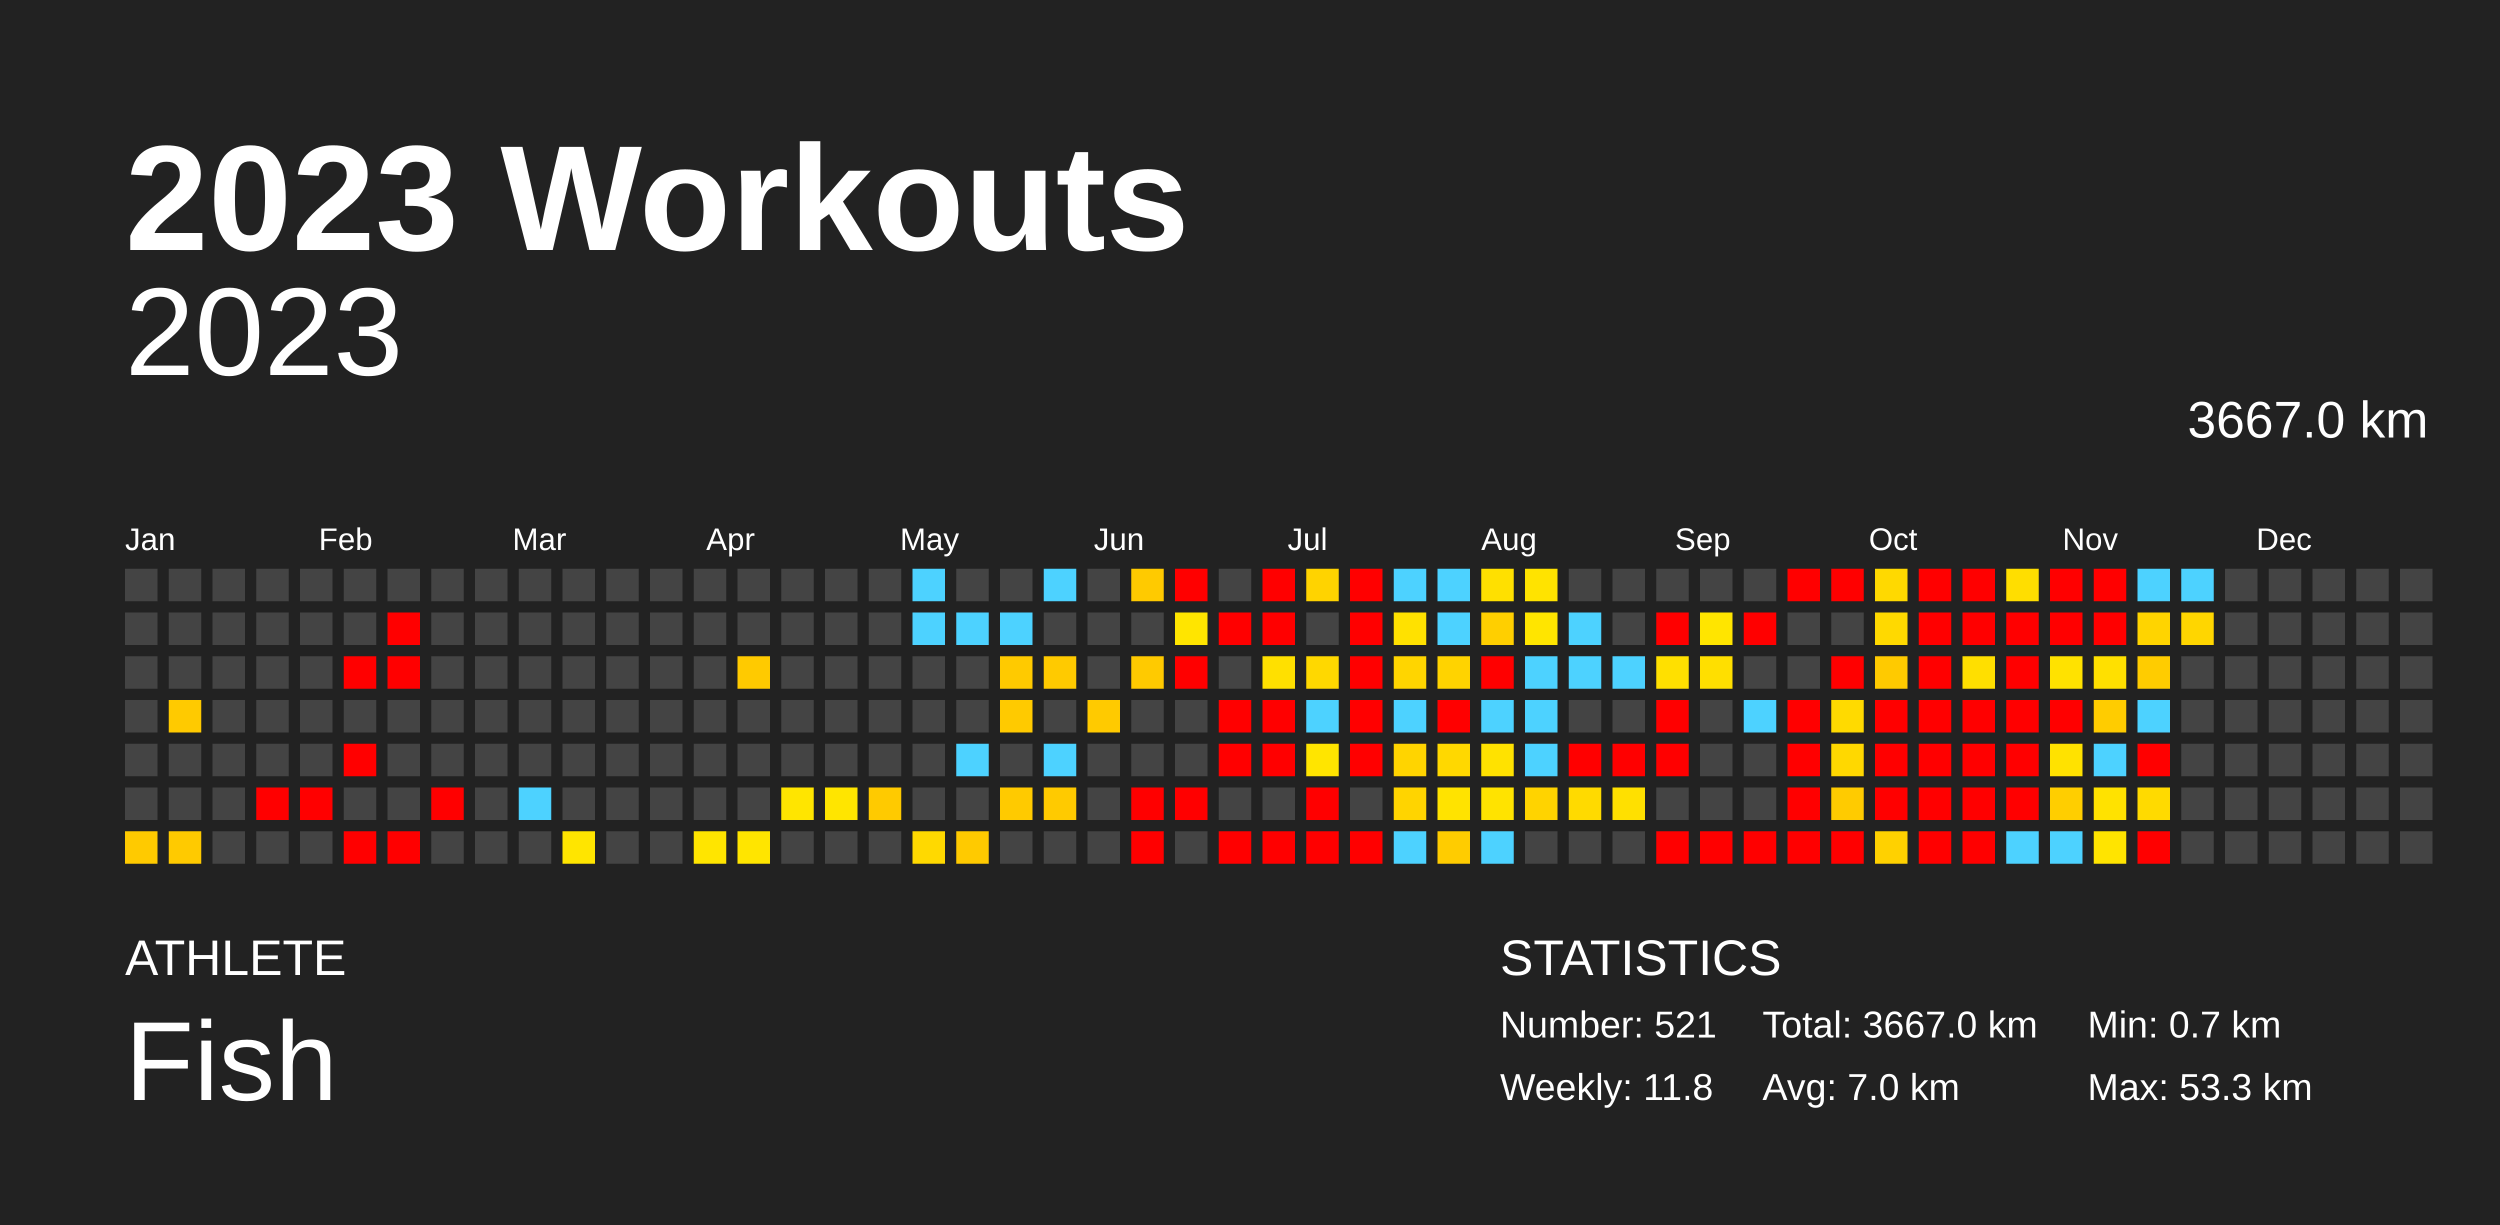
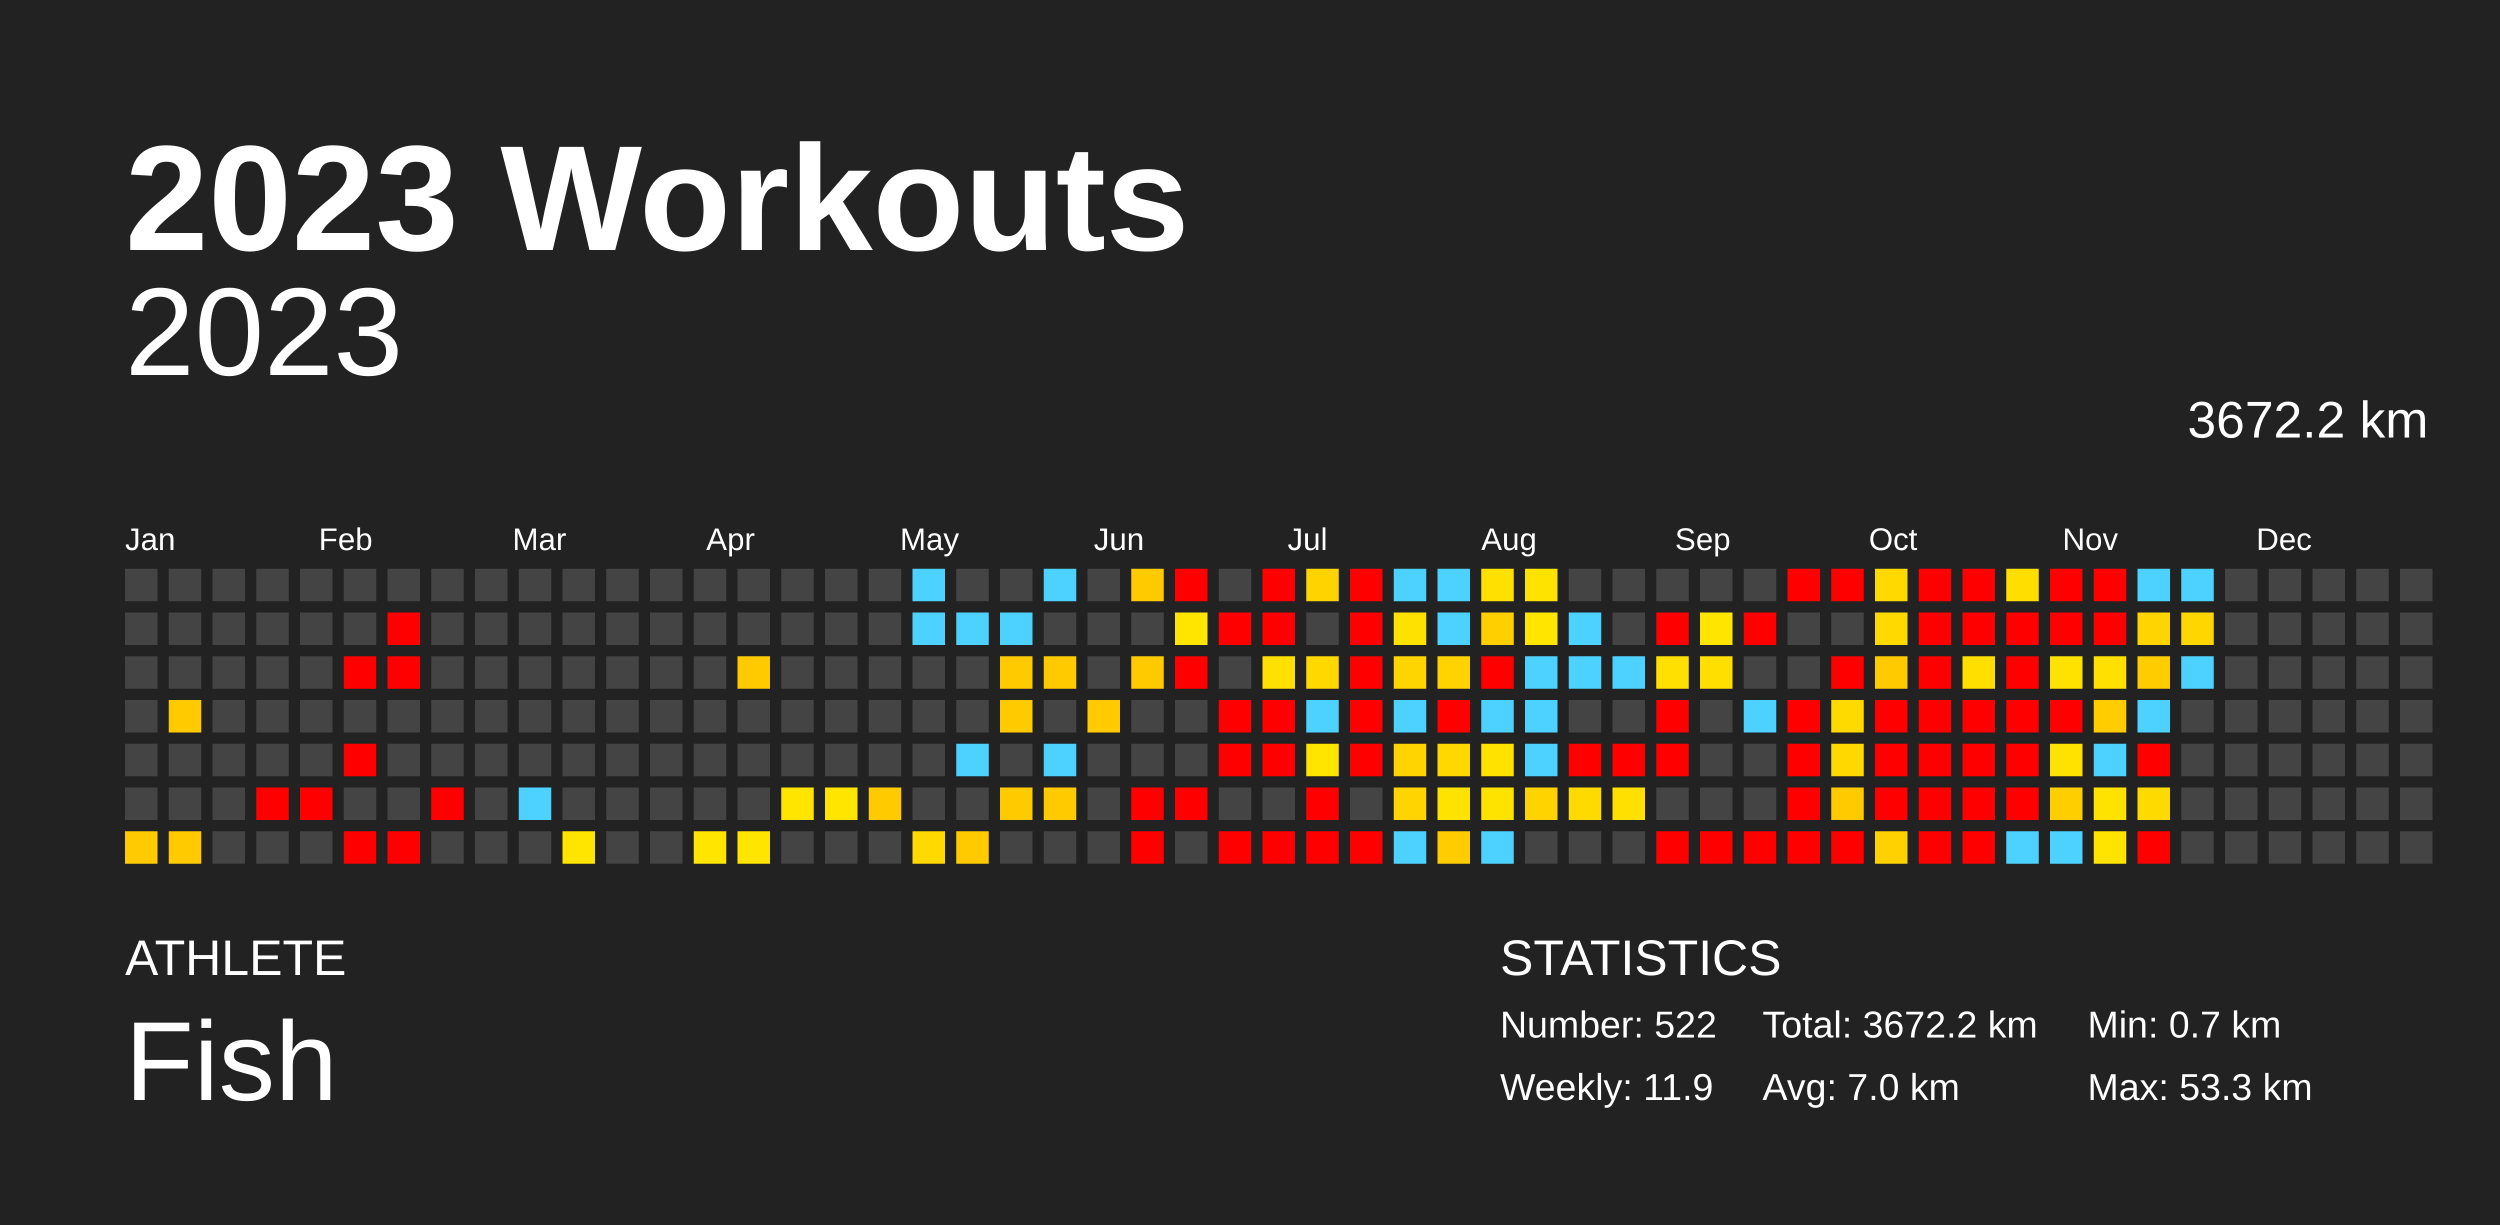
<svg xmlns="http://www.w3.org/2000/svg" baseProfile="full" height="98mm" version="1.1" viewBox="0,0,200,98" width="200mm">
  <defs />
  <rect fill="#222222" height="98" width="200" x="0" y="0" />
  <text fill="#FFFFFF" style="font-size:12px; font-family:Arial; font-weight:bold;" x="10" y="20">2023 Workouts</text>
  <text fill="#FFFFFF" style="font-size:4px; font-family:Arial" x="10" y="78">ATHLETE</text>
  <text fill="#FFFFFF" style="font-size:9px; font-family:Arial" x="10" y="88">Fish</text>
  <text fill="#FFFFFF" style="font-size:4px; font-family:Arial" x="120" y="78">STATISTICS</text>
-   <text fill="#FFFFFF" style="font-size:3px; font-family:Arial" x="120" y="83">Number: 521</text>
-   <text fill="#FFFFFF" style="font-size:3px; font-family:Arial" x="120" y="88">Weekly: 11.8</text>
-   <text fill="#FFFFFF" style="font-size:3px; font-family:Arial" x="141" y="83">Total: 3667.0 km</text>
+   <text fill="#FFFFFF" style="font-size:3px; font-family:Arial" x="120" y="83">Number: 522</text>
+   <text fill="#FFFFFF" style="font-size:3px; font-family:Arial" x="120" y="88">Weekly: 11.9</text>
+   <text fill="#FFFFFF" style="font-size:3px; font-family:Arial" x="141" y="83">Total: 3672.2 km</text>
  <text fill="#FFFFFF" style="font-size:3px; font-family:Arial" x="141" y="88">Avg: 7.0 km</text>
  <text fill="#FFFFFF" style="font-size:3px; font-family:Arial" x="167" y="83">Min: 0.7 km</text>
  <text fill="#FFFFFF" style="font-size:3px; font-family:Arial" x="167" y="88">Max: 53.3 km</text>
  <text alignment-baseline="hanging" fill="#FFFFFF" style="font-size:10.0px; font-family:Arial;" x="10" y="30">2023</text>
-   <text alignment-baseline="hanging" fill="#FFFFFF" style="font-size:4.125px; font-family:Arial;" x="175" y="35">3667.0 km</text>
+   <text alignment-baseline="hanging" fill="#FFFFFF" style="font-size:4.125px; font-family:Arial;" x="175" y="35">3672.2 km</text>
  <text fill="#FFFFFF" style="font-size:2.5px; font-family:Arial" x="10.0" y="44">Jan</text>
  <text fill="#FFFFFF" style="font-size:2.5px; font-family:Arial" x="25.5" y="44">Feb</text>
  <text fill="#FFFFFF" style="font-size:2.5px; font-family:Arial" x="41.0" y="44">Mar</text>
  <text fill="#FFFFFF" style="font-size:2.5px; font-family:Arial" x="56.5" y="44">Apr</text>
  <text fill="#FFFFFF" style="font-size:2.5px; font-family:Arial" x="72.0" y="44">May</text>
  <text fill="#FFFFFF" style="font-size:2.5px; font-family:Arial" x="87.5" y="44">Jun</text>
  <text fill="#FFFFFF" style="font-size:2.5px; font-family:Arial" x="103.0" y="44">Jul</text>
  <text fill="#FFFFFF" style="font-size:2.5px; font-family:Arial" x="118.5" y="44">Aug</text>
  <text fill="#FFFFFF" style="font-size:2.5px; font-family:Arial" x="134.0" y="44">Sep</text>
  <text fill="#FFFFFF" style="font-size:2.5px; font-family:Arial" x="149.5" y="44">Oct</text>
  <text fill="#FFFFFF" style="font-size:2.5px; font-family:Arial" x="165.0" y="44">Nov</text>
  <text fill="#FFFFFF" style="font-size:2.5px; font-family:Arial" x="180.5" y="44">Dec</text>
  <rect fill="#444444" height="2.6" width="2.6" x="10.0" y="45.5" />
  <rect fill="#444444" height="2.6" width="2.6" x="10.0" y="49.0" />
  <rect fill="#444444" height="2.6" width="2.6" x="10.0" y="52.5" />
  <rect fill="#444444" height="2.6" width="2.6" x="10.0" y="56.0" />
  <rect fill="#444444" height="2.6" width="2.6" x="10.0" y="59.5" />
  <rect fill="#444444" height="2.6" width="2.6" x="10.0" y="63.0" />
  <rect fill="#ffca00" height="2.6" width="2.6" x="10.0" y="66.5" />
  <rect fill="#444444" height="2.6" width="2.6" x="13.5" y="45.5" />
  <rect fill="#444444" height="2.6" width="2.6" x="13.5" y="49.0" />
  <rect fill="#444444" height="2.6" width="2.6" x="13.5" y="52.5" />
  <rect fill="#ffca00" height="2.6" width="2.6" x="13.5" y="56.0" />
  <rect fill="#444444" height="2.6" width="2.6" x="13.5" y="59.5" />
  <rect fill="#444444" height="2.6" width="2.6" x="13.5" y="63.0" />
  <rect fill="#ffca00" height="2.6" width="2.6" x="13.5" y="66.5" />
  <rect fill="#444444" height="2.6" width="2.6" x="17.0" y="45.5" />
  <rect fill="#444444" height="2.6" width="2.6" x="17.0" y="49.0" />
  <rect fill="#444444" height="2.6" width="2.6" x="17.0" y="52.5" />
  <rect fill="#444444" height="2.6" width="2.6" x="17.0" y="56.0" />
  <rect fill="#444444" height="2.6" width="2.6" x="17.0" y="59.5" />
  <rect fill="#444444" height="2.6" width="2.6" x="17.0" y="63.0" />
  <rect fill="#444444" height="2.6" width="2.6" x="17.0" y="66.5" />
  <rect fill="#444444" height="2.6" width="2.6" x="20.5" y="45.5" />
  <rect fill="#444444" height="2.6" width="2.6" x="20.5" y="49.0" />
  <rect fill="#444444" height="2.6" width="2.6" x="20.5" y="52.5" />
  <rect fill="#444444" height="2.6" width="2.6" x="20.5" y="56.0" />
  <rect fill="#444444" height="2.6" width="2.6" x="20.5" y="59.5" />
  <rect fill="red" height="2.6" width="2.6" x="20.5" y="63.0" />
  <rect fill="#444444" height="2.6" width="2.6" x="20.5" y="66.5" />
  <rect fill="#444444" height="2.6" width="2.6" x="24.0" y="45.5" />
  <rect fill="#444444" height="2.6" width="2.6" x="24.0" y="49.0" />
  <rect fill="#444444" height="2.6" width="2.6" x="24.0" y="52.5" />
  <rect fill="#444444" height="2.6" width="2.6" x="24.0" y="56.0" />
  <rect fill="#444444" height="2.6" width="2.6" x="24.0" y="59.5" />
  <rect fill="red" height="2.6" width="2.6" x="24.0" y="63.0" />
  <rect fill="#444444" height="2.6" width="2.6" x="24.0" y="66.5" />
  <rect fill="#444444" height="2.6" width="2.6" x="27.5" y="45.5" />
  <rect fill="#444444" height="2.6" width="2.6" x="27.5" y="49.0" />
  <rect fill="red" height="2.6" width="2.6" x="27.5" y="52.5" />
  <rect fill="#444444" height="2.6" width="2.6" x="27.5" y="56.0" />
  <rect fill="red" height="2.6" width="2.6" x="27.5" y="59.5" />
  <rect fill="#444444" height="2.6" width="2.6" x="27.5" y="63.0" />
  <rect fill="red" height="2.6" width="2.6" x="27.5" y="66.5" />
  <rect fill="#444444" height="2.6" width="2.6" x="31.0" y="45.5" />
  <rect fill="red" height="2.6" width="2.6" x="31.0" y="49.0" />
  <rect fill="red" height="2.6" width="2.6" x="31.0" y="52.5" />
  <rect fill="#444444" height="2.6" width="2.6" x="31.0" y="56.0" />
  <rect fill="#444444" height="2.6" width="2.6" x="31.0" y="59.5" />
  <rect fill="#444444" height="2.6" width="2.6" x="31.0" y="63.0" />
  <rect fill="red" height="2.6" width="2.6" x="31.0" y="66.5" />
  <rect fill="#444444" height="2.6" width="2.6" x="34.5" y="45.5" />
  <rect fill="#444444" height="2.6" width="2.6" x="34.5" y="49.0" />
  <rect fill="#444444" height="2.6" width="2.6" x="34.5" y="52.5" />
  <rect fill="#444444" height="2.6" width="2.6" x="34.5" y="56.0" />
  <rect fill="#444444" height="2.6" width="2.6" x="34.5" y="59.5" />
  <rect fill="red" height="2.6" width="2.6" x="34.5" y="63.0" />
  <rect fill="#444444" height="2.6" width="2.6" x="34.5" y="66.5" />
  <rect fill="#444444" height="2.6" width="2.6" x="38.0" y="45.5" />
  <rect fill="#444444" height="2.6" width="2.6" x="38.0" y="49.0" />
  <rect fill="#444444" height="2.6" width="2.6" x="38.0" y="52.5" />
  <rect fill="#444444" height="2.6" width="2.6" x="38.0" y="56.0" />
  <rect fill="#444444" height="2.6" width="2.6" x="38.0" y="59.5" />
  <rect fill="#444444" height="2.6" width="2.6" x="38.0" y="63.0" />
  <rect fill="#444444" height="2.6" width="2.6" x="38.0" y="66.5" />
  <rect fill="#444444" height="2.6" width="2.6" x="41.5" y="45.5" />
  <rect fill="#444444" height="2.6" width="2.6" x="41.5" y="49.0" />
  <rect fill="#444444" height="2.6" width="2.6" x="41.5" y="52.5" />
  <rect fill="#444444" height="2.6" width="2.6" x="41.5" y="56.0" />
  <rect fill="#444444" height="2.6" width="2.6" x="41.5" y="59.5" />
  <rect fill="#4dd2ff" height="2.6" width="2.6" x="41.5" y="63.0" />
  <rect fill="#444444" height="2.6" width="2.6" x="41.5" y="66.5" />
  <rect fill="#444444" height="2.6" width="2.6" x="45.0" y="45.5" />
  <rect fill="#444444" height="2.6" width="2.6" x="45.0" y="49.0" />
  <rect fill="#444444" height="2.6" width="2.6" x="45.0" y="52.5" />
  <rect fill="#444444" height="2.6" width="2.6" x="45.0" y="56.0" />
  <rect fill="#444444" height="2.6" width="2.6" x="45.0" y="59.5" />
  <rect fill="#444444" height="2.6" width="2.6" x="45.0" y="63.0" />
  <rect fill="#ffe500" height="2.6" width="2.6" x="45.0" y="66.5" />
  <rect fill="#444444" height="2.6" width="2.6" x="48.5" y="45.5" />
  <rect fill="#444444" height="2.6" width="2.6" x="48.5" y="49.0" />
  <rect fill="#444444" height="2.6" width="2.6" x="48.5" y="52.5" />
  <rect fill="#444444" height="2.6" width="2.6" x="48.5" y="56.0" />
  <rect fill="#444444" height="2.6" width="2.6" x="48.5" y="59.5" />
  <rect fill="#444444" height="2.6" width="2.6" x="48.5" y="63.0" />
  <rect fill="#444444" height="2.6" width="2.6" x="48.5" y="66.5" />
  <rect fill="#444444" height="2.6" width="2.6" x="52.0" y="45.5" />
  <rect fill="#444444" height="2.6" width="2.6" x="52.0" y="49.0" />
  <rect fill="#444444" height="2.6" width="2.6" x="52.0" y="52.5" />
  <rect fill="#444444" height="2.6" width="2.6" x="52.0" y="56.0" />
  <rect fill="#444444" height="2.6" width="2.6" x="52.0" y="59.5" />
  <rect fill="#444444" height="2.6" width="2.6" x="52.0" y="63.0" />
  <rect fill="#444444" height="2.6" width="2.6" x="52.0" y="66.5" />
  <rect fill="#444444" height="2.6" width="2.6" x="55.5" y="45.5" />
  <rect fill="#444444" height="2.6" width="2.6" x="55.5" y="49.0" />
  <rect fill="#444444" height="2.6" width="2.6" x="55.5" y="52.5" />
  <rect fill="#444444" height="2.6" width="2.6" x="55.5" y="56.0" />
  <rect fill="#444444" height="2.6" width="2.6" x="55.5" y="59.5" />
  <rect fill="#444444" height="2.6" width="2.6" x="55.5" y="63.0" />
  <rect fill="#ffe500" height="2.6" width="2.6" x="55.5" y="66.5" />
  <rect fill="#444444" height="2.6" width="2.6" x="59.0" y="45.5" />
  <rect fill="#444444" height="2.6" width="2.6" x="59.0" y="49.0" />
  <rect fill="#ffca00" height="2.6" width="2.6" x="59.0" y="52.5" />
  <rect fill="#444444" height="2.6" width="2.6" x="59.0" y="56.0" />
  <rect fill="#444444" height="2.6" width="2.6" x="59.0" y="59.5" />
  <rect fill="#444444" height="2.6" width="2.6" x="59.0" y="63.0" />
  <rect fill="#ffe500" height="2.6" width="2.6" x="59.0" y="66.5" />
  <rect fill="#444444" height="2.6" width="2.6" x="62.5" y="45.5" />
  <rect fill="#444444" height="2.6" width="2.6" x="62.5" y="49.0" />
  <rect fill="#444444" height="2.6" width="2.6" x="62.5" y="52.5" />
  <rect fill="#444444" height="2.6" width="2.6" x="62.5" y="56.0" />
  <rect fill="#444444" height="2.6" width="2.6" x="62.5" y="59.5" />
  <rect fill="#ffe500" height="2.6" width="2.6" x="62.5" y="63.0" />
  <rect fill="#444444" height="2.6" width="2.6" x="62.5" y="66.5" />
  <rect fill="#444444" height="2.6" width="2.6" x="66.0" y="45.5" />
  <rect fill="#444444" height="2.6" width="2.6" x="66.0" y="49.0" />
  <rect fill="#444444" height="2.6" width="2.6" x="66.0" y="52.5" />
  <rect fill="#444444" height="2.6" width="2.6" x="66.0" y="56.0" />
  <rect fill="#444444" height="2.6" width="2.6" x="66.0" y="59.5" />
  <rect fill="#ffe500" height="2.6" width="2.6" x="66.0" y="63.0" />
  <rect fill="#444444" height="2.6" width="2.6" x="66.0" y="66.5" />
  <rect fill="#444444" height="2.6" width="2.6" x="69.5" y="45.5" />
  <rect fill="#444444" height="2.6" width="2.6" x="69.5" y="49.0" />
  <rect fill="#444444" height="2.6" width="2.6" x="69.5" y="52.5" />
  <rect fill="#444444" height="2.6" width="2.6" x="69.5" y="56.0" />
  <rect fill="#444444" height="2.6" width="2.6" x="69.5" y="59.5" />
  <rect fill="#ffca00" height="2.6" width="2.6" x="69.5" y="63.0" />
  <rect fill="#444444" height="2.6" width="2.6" x="69.5" y="66.5" />
  <rect fill="#4dd2ff" height="2.6" width="2.6" x="73.0" y="45.5" />
  <rect fill="#4dd2ff" height="2.6" width="2.6" x="73.0" y="49.0" />
  <rect fill="#444444" height="2.6" width="2.6" x="73.0" y="52.5" />
  <rect fill="#444444" height="2.6" width="2.6" x="73.0" y="56.0" />
  <rect fill="#444444" height="2.6" width="2.6" x="73.0" y="59.5" />
  <rect fill="#444444" height="2.6" width="2.6" x="73.0" y="63.0" />
  <rect fill="#ffd900" height="2.6" width="2.6" x="73.0" y="66.5" />
  <rect fill="#444444" height="2.6" width="2.6" x="76.5" y="45.5" />
  <rect fill="#4dd2ff" height="2.6" width="2.6" x="76.5" y="49.0" />
  <rect fill="#444444" height="2.6" width="2.6" x="76.5" y="52.5" />
  <rect fill="#444444" height="2.6" width="2.6" x="76.5" y="56.0" />
  <rect fill="#4dd2ff" height="2.6" width="2.6" x="76.5" y="59.5" />
  <rect fill="#444444" height="2.6" width="2.6" x="76.5" y="63.0" />
  <rect fill="#ffca00" height="2.6" width="2.6" x="76.5" y="66.5" />
  <rect fill="#444444" height="2.6" width="2.6" x="80.0" y="45.5" />
  <rect fill="#4dd2ff" height="2.6" width="2.6" x="80.0" y="49.0" />
  <rect fill="#ffca00" height="2.6" width="2.6" x="80.0" y="52.5" />
  <rect fill="#ffca00" height="2.6" width="2.6" x="80.0" y="56.0" />
  <rect fill="#444444" height="2.6" width="2.6" x="80.0" y="59.5" />
  <rect fill="#ffca00" height="2.6" width="2.6" x="80.0" y="63.0" />
  <rect fill="#444444" height="2.6" width="2.6" x="80.0" y="66.5" />
  <rect fill="#4dd2ff" height="2.6" width="2.6" x="83.5" y="45.5" />
  <rect fill="#444444" height="2.6" width="2.6" x="83.5" y="49.0" />
  <rect fill="#ffca00" height="2.6" width="2.6" x="83.5" y="52.5" />
  <rect fill="#444444" height="2.6" width="2.6" x="83.5" y="56.0" />
  <rect fill="#4dd2ff" height="2.6" width="2.6" x="83.5" y="59.5" />
  <rect fill="#ffca00" height="2.6" width="2.6" x="83.5" y="63.0" />
  <rect fill="#444444" height="2.6" width="2.6" x="83.5" y="66.5" />
  <rect fill="#444444" height="2.6" width="2.6" x="87.0" y="45.5" />
  <rect fill="#444444" height="2.6" width="2.6" x="87.0" y="49.0" />
  <rect fill="#444444" height="2.6" width="2.6" x="87.0" y="52.5" />
  <rect fill="#ffca00" height="2.6" width="2.6" x="87.0" y="56.0" />
  <rect fill="#444444" height="2.6" width="2.6" x="87.0" y="59.5" />
  <rect fill="#444444" height="2.6" width="2.6" x="87.0" y="63.0" />
  <rect fill="#444444" height="2.6" width="2.6" x="87.0" y="66.5" />
  <rect fill="#ffca00" height="2.6" width="2.6" x="90.5" y="45.5" />
  <rect fill="#444444" height="2.6" width="2.6" x="90.5" y="49.0" />
  <rect fill="#ffca00" height="2.6" width="2.6" x="90.5" y="52.5" />
  <rect fill="#444444" height="2.6" width="2.6" x="90.5" y="56.0" />
  <rect fill="#444444" height="2.6" width="2.6" x="90.5" y="59.5" />
  <rect fill="red" height="2.6" width="2.6" x="90.5" y="63.0" />
  <rect fill="red" height="2.6" width="2.6" x="90.5" y="66.5" />
  <rect fill="red" height="2.6" width="2.6" x="94.0" y="45.5" />
  <rect fill="#ffe500" height="2.6" width="2.6" x="94.0" y="49.0" />
  <rect fill="red" height="2.6" width="2.6" x="94.0" y="52.5" />
  <rect fill="#444444" height="2.6" width="2.6" x="94.0" y="56.0" />
  <rect fill="#444444" height="2.6" width="2.6" x="94.0" y="59.5" />
  <rect fill="red" height="2.6" width="2.6" x="94.0" y="63.0" />
  <rect fill="#444444" height="2.6" width="2.6" x="94.0" y="66.5" />
  <rect fill="#444444" height="2.6" width="2.6" x="97.5" y="45.5" />
  <rect fill="red" height="2.6" width="2.6" x="97.5" y="49.0" />
  <rect fill="#444444" height="2.6" width="2.6" x="97.5" y="52.5" />
  <rect fill="red" height="2.6" width="2.6" x="97.5" y="56.0" />
  <rect fill="red" height="2.6" width="2.6" x="97.5" y="59.5" />
  <rect fill="#444444" height="2.6" width="2.6" x="97.5" y="63.0" />
  <rect fill="red" height="2.6" width="2.6" x="97.5" y="66.5" />
  <rect fill="red" height="2.6" width="2.6" x="101.0" y="45.5" />
  <rect fill="red" height="2.6" width="2.6" x="101.0" y="49.0" />
  <rect fill="#ffe000" height="2.6" width="2.6" x="101.0" y="52.5" />
  <rect fill="red" height="2.6" width="2.6" x="101.0" y="56.0" />
  <rect fill="red" height="2.6" width="2.6" x="101.0" y="59.5" />
  <rect fill="#444444" height="2.6" width="2.6" x="101.0" y="63.0" />
  <rect fill="red" height="2.6" width="2.6" x="101.0" y="66.5" />
  <rect fill="#ffd300" height="2.6" width="2.6" x="104.5" y="45.5" />
  <rect fill="#444444" height="2.6" width="2.6" x="104.5" y="49.0" />
  <rect fill="#ffd800" height="2.6" width="2.6" x="104.5" y="52.5" />
  <rect fill="#4dd2ff" height="2.6" width="2.6" x="104.5" y="56.0" />
  <rect fill="#ffe500" height="2.6" width="2.6" x="104.5" y="59.5" />
  <rect fill="red" height="2.6" width="2.6" x="104.5" y="63.0" />
  <rect fill="red" height="2.6" width="2.6" x="104.5" y="66.5" />
  <rect fill="red" height="2.6" width="2.6" x="108.0" y="45.5" />
  <rect fill="red" height="2.6" width="2.6" x="108.0" y="49.0" />
  <rect fill="red" height="2.6" width="2.6" x="108.0" y="52.5" />
  <rect fill="red" height="2.6" width="2.6" x="108.0" y="56.0" />
  <rect fill="red" height="2.6" width="2.6" x="108.0" y="59.5" />
  <rect fill="#444444" height="2.6" width="2.6" x="108.0" y="63.0" />
  <rect fill="red" height="2.6" width="2.6" x="108.0" y="66.5" />
  <rect fill="#4dd2ff" height="2.6" width="2.6" x="111.5" y="45.5" />
  <rect fill="#ffe100" height="2.6" width="2.6" x="111.5" y="49.0" />
  <rect fill="#ffd500" height="2.6" width="2.6" x="111.5" y="52.5" />
  <rect fill="#4dd2ff" height="2.6" width="2.6" x="111.5" y="56.0" />
  <rect fill="#ffd400" height="2.6" width="2.6" x="111.5" y="59.5" />
  <rect fill="#ffd400" height="2.6" width="2.6" x="111.5" y="63.0" />
  <rect fill="#4dd2ff" height="2.6" width="2.6" x="111.5" y="66.5" />
  <rect fill="#4dd2ff" height="2.6" width="2.6" x="115.0" y="45.5" />
  <rect fill="#4dd2ff" height="2.6" width="2.6" x="115.0" y="49.0" />
  <rect fill="#ffd300" height="2.6" width="2.6" x="115.0" y="52.5" />
  <rect fill="red" height="2.6" width="2.6" x="115.0" y="56.0" />
  <rect fill="#ffd800" height="2.6" width="2.6" x="115.0" y="59.5" />
  <rect fill="#ffe300" height="2.6" width="2.6" x="115.0" y="63.0" />
  <rect fill="#ffcc00" height="2.6" width="2.6" x="115.0" y="66.5" />
  <rect fill="#ffe000" height="2.6" width="2.6" x="118.5" y="45.5" />
  <rect fill="#ffcf00" height="2.6" width="2.6" x="118.5" y="49.0" />
  <rect fill="red" height="2.6" width="2.6" x="118.5" y="52.5" />
  <rect fill="#4dd2ff" height="2.6" width="2.6" x="118.5" y="56.0" />
  <rect fill="#ffe200" height="2.6" width="2.6" x="118.5" y="59.5" />
  <rect fill="#ffe300" height="2.6" width="2.6" x="118.5" y="63.0" />
  <rect fill="#4dd2ff" height="2.6" width="2.6" x="118.5" y="66.5" />
  <rect fill="#ffe300" height="2.6" width="2.6" x="122.0" y="45.5" />
  <rect fill="#ffe500" height="2.6" width="2.6" x="122.0" y="49.0" />
  <rect fill="#4dd2ff" height="2.6" width="2.6" x="122.0" y="52.5" />
  <rect fill="#4dd2ff" height="2.6" width="2.6" x="122.0" y="56.0" />
  <rect fill="#4dd2ff" height="2.6" width="2.6" x="122.0" y="59.5" />
  <rect fill="#ffd300" height="2.6" width="2.6" x="122.0" y="63.0" />
  <rect fill="#444444" height="2.6" width="2.6" x="122.0" y="66.5" />
  <rect fill="#444444" height="2.6" width="2.6" x="125.5" y="45.5" />
  <rect fill="#4dd2ff" height="2.6" width="2.6" x="125.5" y="49.0" />
  <rect fill="#4dd2ff" height="2.6" width="2.6" x="125.5" y="52.5" />
  <rect fill="#444444" height="2.6" width="2.6" x="125.5" y="56.0" />
  <rect fill="red" height="2.6" width="2.6" x="125.5" y="59.5" />
  <rect fill="#ffda00" height="2.6" width="2.6" x="125.5" y="63.0" />
  <rect fill="#444444" height="2.6" width="2.6" x="125.5" y="66.5" />
  <rect fill="#444444" height="2.6" width="2.6" x="129.0" y="45.5" />
  <rect fill="#444444" height="2.6" width="2.6" x="129.0" y="49.0" />
  <rect fill="#4dd2ff" height="2.6" width="2.6" x="129.0" y="52.5" />
  <rect fill="#444444" height="2.6" width="2.6" x="129.0" y="56.0" />
  <rect fill="red" height="2.6" width="2.6" x="129.0" y="59.5" />
  <rect fill="#ffe000" height="2.6" width="2.6" x="129.0" y="63.0" />
  <rect fill="#444444" height="2.6" width="2.6" x="129.0" y="66.5" />
  <rect fill="#444444" height="2.6" width="2.6" x="132.5" y="45.5" />
  <rect fill="red" height="2.6" width="2.6" x="132.5" y="49.0" />
  <rect fill="#ffe000" height="2.6" width="2.6" x="132.5" y="52.5" />
  <rect fill="red" height="2.6" width="2.6" x="132.5" y="56.0" />
  <rect fill="red" height="2.6" width="2.6" x="132.5" y="59.5" />
  <rect fill="#444444" height="2.6" width="2.6" x="132.5" y="63.0" />
  <rect fill="red" height="2.6" width="2.6" x="132.5" y="66.5" />
  <rect fill="#444444" height="2.6" width="2.6" x="136.0" y="45.5" />
  <rect fill="#ffe500" height="2.6" width="2.6" x="136.0" y="49.0" />
  <rect fill="#ffdf00" height="2.6" width="2.6" x="136.0" y="52.5" />
  <rect fill="#444444" height="2.6" width="2.6" x="136.0" y="56.0" />
  <rect fill="#444444" height="2.6" width="2.6" x="136.0" y="59.5" />
  <rect fill="#444444" height="2.6" width="2.6" x="136.0" y="63.0" />
  <rect fill="red" height="2.6" width="2.6" x="136.0" y="66.5" />
  <rect fill="#444444" height="2.6" width="2.6" x="139.5" y="45.5" />
  <rect fill="red" height="2.6" width="2.6" x="139.5" y="49.0" />
  <rect fill="#444444" height="2.6" width="2.6" x="139.5" y="52.5" />
  <rect fill="#4dd2ff" height="2.6" width="2.6" x="139.5" y="56.0" />
  <rect fill="#444444" height="2.6" width="2.6" x="139.5" y="59.5" />
  <rect fill="#444444" height="2.6" width="2.6" x="139.5" y="63.0" />
  <rect fill="red" height="2.6" width="2.6" x="139.5" y="66.5" />
  <rect fill="red" height="2.6" width="2.6" x="143.0" y="45.5" />
  <rect fill="#444444" height="2.6" width="2.6" x="143.0" y="49.0" />
  <rect fill="#444444" height="2.6" width="2.6" x="143.0" y="52.5" />
  <rect fill="red" height="2.6" width="2.6" x="143.0" y="56.0" />
  <rect fill="red" height="2.6" width="2.6" x="143.0" y="59.5" />
  <rect fill="red" height="2.6" width="2.6" x="143.0" y="63.0" />
  <rect fill="red" height="2.6" width="2.6" x="143.0" y="66.5" />
  <rect fill="red" height="2.6" width="2.6" x="146.5" y="45.5" />
  <rect fill="#444444" height="2.6" width="2.6" x="146.5" y="49.0" />
  <rect fill="red" height="2.6" width="2.6" x="146.5" y="52.5" />
  <rect fill="#ffda00" height="2.6" width="2.6" x="146.5" y="56.0" />
  <rect fill="#ffd800" height="2.6" width="2.6" x="146.5" y="59.5" />
  <rect fill="#ffcb00" height="2.6" width="2.6" x="146.5" y="63.0" />
  <rect fill="red" height="2.6" width="2.6" x="146.5" y="66.5" />
  <rect fill="#ffd900" height="2.6" width="2.6" x="150.0" y="45.5" />
  <rect fill="#ffd900" height="2.6" width="2.6" x="150.0" y="49.0" />
  <rect fill="#ffca00" height="2.6" width="2.6" x="150.0" y="52.5" />
  <rect fill="red" height="2.6" width="2.6" x="150.0" y="56.0" />
  <rect fill="red" height="2.6" width="2.6" x="150.0" y="59.5" />
  <rect fill="red" height="2.6" width="2.6" x="150.0" y="63.0" />
  <rect fill="#ffd100" height="2.6" width="2.6" x="150.0" y="66.5" />
  <rect fill="red" height="2.6" width="2.6" x="153.5" y="45.5" />
  <rect fill="red" height="2.6" width="2.6" x="153.5" y="49.0" />
  <rect fill="red" height="2.6" width="2.6" x="153.5" y="52.5" />
  <rect fill="red" height="2.6" width="2.6" x="153.5" y="56.0" />
  <rect fill="red" height="2.6" width="2.6" x="153.5" y="59.5" />
  <rect fill="red" height="2.6" width="2.6" x="153.5" y="63.0" />
  <rect fill="red" height="2.6" width="2.6" x="153.5" y="66.5" />
  <rect fill="red" height="2.6" width="2.6" x="157.0" y="45.5" />
  <rect fill="red" height="2.6" width="2.6" x="157.0" y="49.0" />
  <rect fill="#ffdf00" height="2.6" width="2.6" x="157.0" y="52.5" />
  <rect fill="red" height="2.6" width="2.6" x="157.0" y="56.0" />
  <rect fill="red" height="2.6" width="2.6" x="157.0" y="59.5" />
  <rect fill="red" height="2.6" width="2.6" x="157.0" y="63.0" />
  <rect fill="red" height="2.6" width="2.6" x="157.0" y="66.5" />
  <rect fill="#ffde00" height="2.6" width="2.6" x="160.5" y="45.5" />
  <rect fill="red" height="2.6" width="2.6" x="160.5" y="49.0" />
  <rect fill="red" height="2.6" width="2.6" x="160.5" y="52.5" />
  <rect fill="red" height="2.6" width="2.6" x="160.5" y="56.0" />
  <rect fill="red" height="2.6" width="2.6" x="160.5" y="59.5" />
  <rect fill="red" height="2.6" width="2.6" x="160.5" y="63.0" />
  <rect fill="#4dd2ff" height="2.6" width="2.6" x="160.5" y="66.5" />
  <rect fill="red" height="2.6" width="2.6" x="164.0" y="45.5" />
  <rect fill="red" height="2.6" width="2.6" x="164.0" y="49.0" />
  <rect fill="#ffe200" height="2.6" width="2.6" x="164.0" y="52.5" />
  <rect fill="red" height="2.6" width="2.6" x="164.0" y="56.0" />
  <rect fill="#ffe200" height="2.6" width="2.6" x="164.0" y="59.5" />
  <rect fill="#ffce00" height="2.6" width="2.6" x="164.0" y="63.0" />
  <rect fill="#4dd2ff" height="2.6" width="2.6" x="164.0" y="66.5" />
  <rect fill="red" height="2.6" width="2.6" x="167.5" y="45.5" />
  <rect fill="red" height="2.6" width="2.6" x="167.5" y="49.0" />
  <rect fill="#ffe000" height="2.6" width="2.6" x="167.5" y="52.5" />
  <rect fill="#ffcc00" height="2.6" width="2.6" x="167.5" y="56.0" />
  <rect fill="#4dd2ff" height="2.6" width="2.6" x="167.5" y="59.5" />
  <rect fill="#ffe200" height="2.6" width="2.6" x="167.5" y="63.0" />
  <rect fill="#ffe400" height="2.6" width="2.6" x="167.5" y="66.5" />
  <rect fill="#4dd2ff" height="2.6" width="2.6" x="171.0" y="45.5" />
  <rect fill="#ffd400" height="2.6" width="2.6" x="171.0" y="49.0" />
  <rect fill="#ffcc00" height="2.6" width="2.6" x="171.0" y="52.5" />
  <rect fill="#4dd2ff" height="2.6" width="2.6" x="171.0" y="56.0" />
  <rect fill="red" height="2.6" width="2.6" x="171.0" y="59.5" />
  <rect fill="#ffda00" height="2.6" width="2.6" x="171.0" y="63.0" />
  <rect fill="red" height="2.6" width="2.6" x="171.0" y="66.5" />
  <rect fill="#4dd2ff" height="2.6" width="2.6" x="174.5" y="45.5" />
  <rect fill="#ffd600" height="2.6" width="2.6" x="174.5" y="49.0" />
-   <rect fill="#444444" height="2.6" width="2.6" x="174.5" y="52.5" />
+   <rect fill="#4dd2ff" height="2.6" width="2.6" x="174.5" y="52.5" />
  <rect fill="#444444" height="2.6" width="2.6" x="174.5" y="56.0" />
  <rect fill="#444444" height="2.6" width="2.6" x="174.5" y="59.5" />
  <rect fill="#444444" height="2.6" width="2.6" x="174.5" y="63.0" />
  <rect fill="#444444" height="2.6" width="2.6" x="174.5" y="66.5" />
  <rect fill="#444444" height="2.6" width="2.6" x="178.0" y="45.5" />
  <rect fill="#444444" height="2.6" width="2.6" x="178.0" y="49.0" />
  <rect fill="#444444" height="2.6" width="2.6" x="178.0" y="52.5" />
  <rect fill="#444444" height="2.6" width="2.6" x="178.0" y="56.0" />
  <rect fill="#444444" height="2.6" width="2.6" x="178.0" y="59.5" />
  <rect fill="#444444" height="2.6" width="2.6" x="178.0" y="63.0" />
  <rect fill="#444444" height="2.6" width="2.6" x="178.0" y="66.5" />
  <rect fill="#444444" height="2.6" width="2.6" x="181.5" y="45.5" />
  <rect fill="#444444" height="2.6" width="2.6" x="181.5" y="49.0" />
  <rect fill="#444444" height="2.6" width="2.6" x="181.5" y="52.5" />
  <rect fill="#444444" height="2.6" width="2.6" x="181.5" y="56.0" />
  <rect fill="#444444" height="2.6" width="2.6" x="181.5" y="59.5" />
  <rect fill="#444444" height="2.6" width="2.6" x="181.5" y="63.0" />
  <rect fill="#444444" height="2.6" width="2.6" x="181.5" y="66.5" />
  <rect fill="#444444" height="2.6" width="2.6" x="185.0" y="45.5" />
  <rect fill="#444444" height="2.6" width="2.6" x="185.0" y="49.0" />
  <rect fill="#444444" height="2.6" width="2.6" x="185.0" y="52.5" />
  <rect fill="#444444" height="2.6" width="2.6" x="185.0" y="56.0" />
  <rect fill="#444444" height="2.6" width="2.6" x="185.0" y="59.5" />
  <rect fill="#444444" height="2.6" width="2.6" x="185.0" y="63.0" />
  <rect fill="#444444" height="2.6" width="2.6" x="185.0" y="66.5" />
  <rect fill="#444444" height="2.6" width="2.6" x="188.5" y="45.5" />
  <rect fill="#444444" height="2.6" width="2.6" x="188.5" y="49.0" />
  <rect fill="#444444" height="2.6" width="2.6" x="188.5" y="52.5" />
  <rect fill="#444444" height="2.6" width="2.6" x="188.5" y="56.0" />
  <rect fill="#444444" height="2.6" width="2.6" x="188.5" y="59.5" />
  <rect fill="#444444" height="2.6" width="2.6" x="188.5" y="63.0" />
  <rect fill="#444444" height="2.6" width="2.6" x="188.5" y="66.5" />
  <rect fill="#444444" height="2.6" width="2.6" x="192.0" y="45.5" />
  <rect fill="#444444" height="2.6" width="2.6" x="192.0" y="49.0" />
  <rect fill="#444444" height="2.6" width="2.6" x="192.0" y="52.5" />
  <rect fill="#444444" height="2.6" width="2.6" x="192.0" y="56.0" />
  <rect fill="#444444" height="2.6" width="2.6" x="192.0" y="59.5" />
  <rect fill="#444444" height="2.6" width="2.6" x="192.0" y="63.0" />
  <rect fill="#444444" height="2.6" width="2.6" x="192.0" y="66.5" />
</svg>
